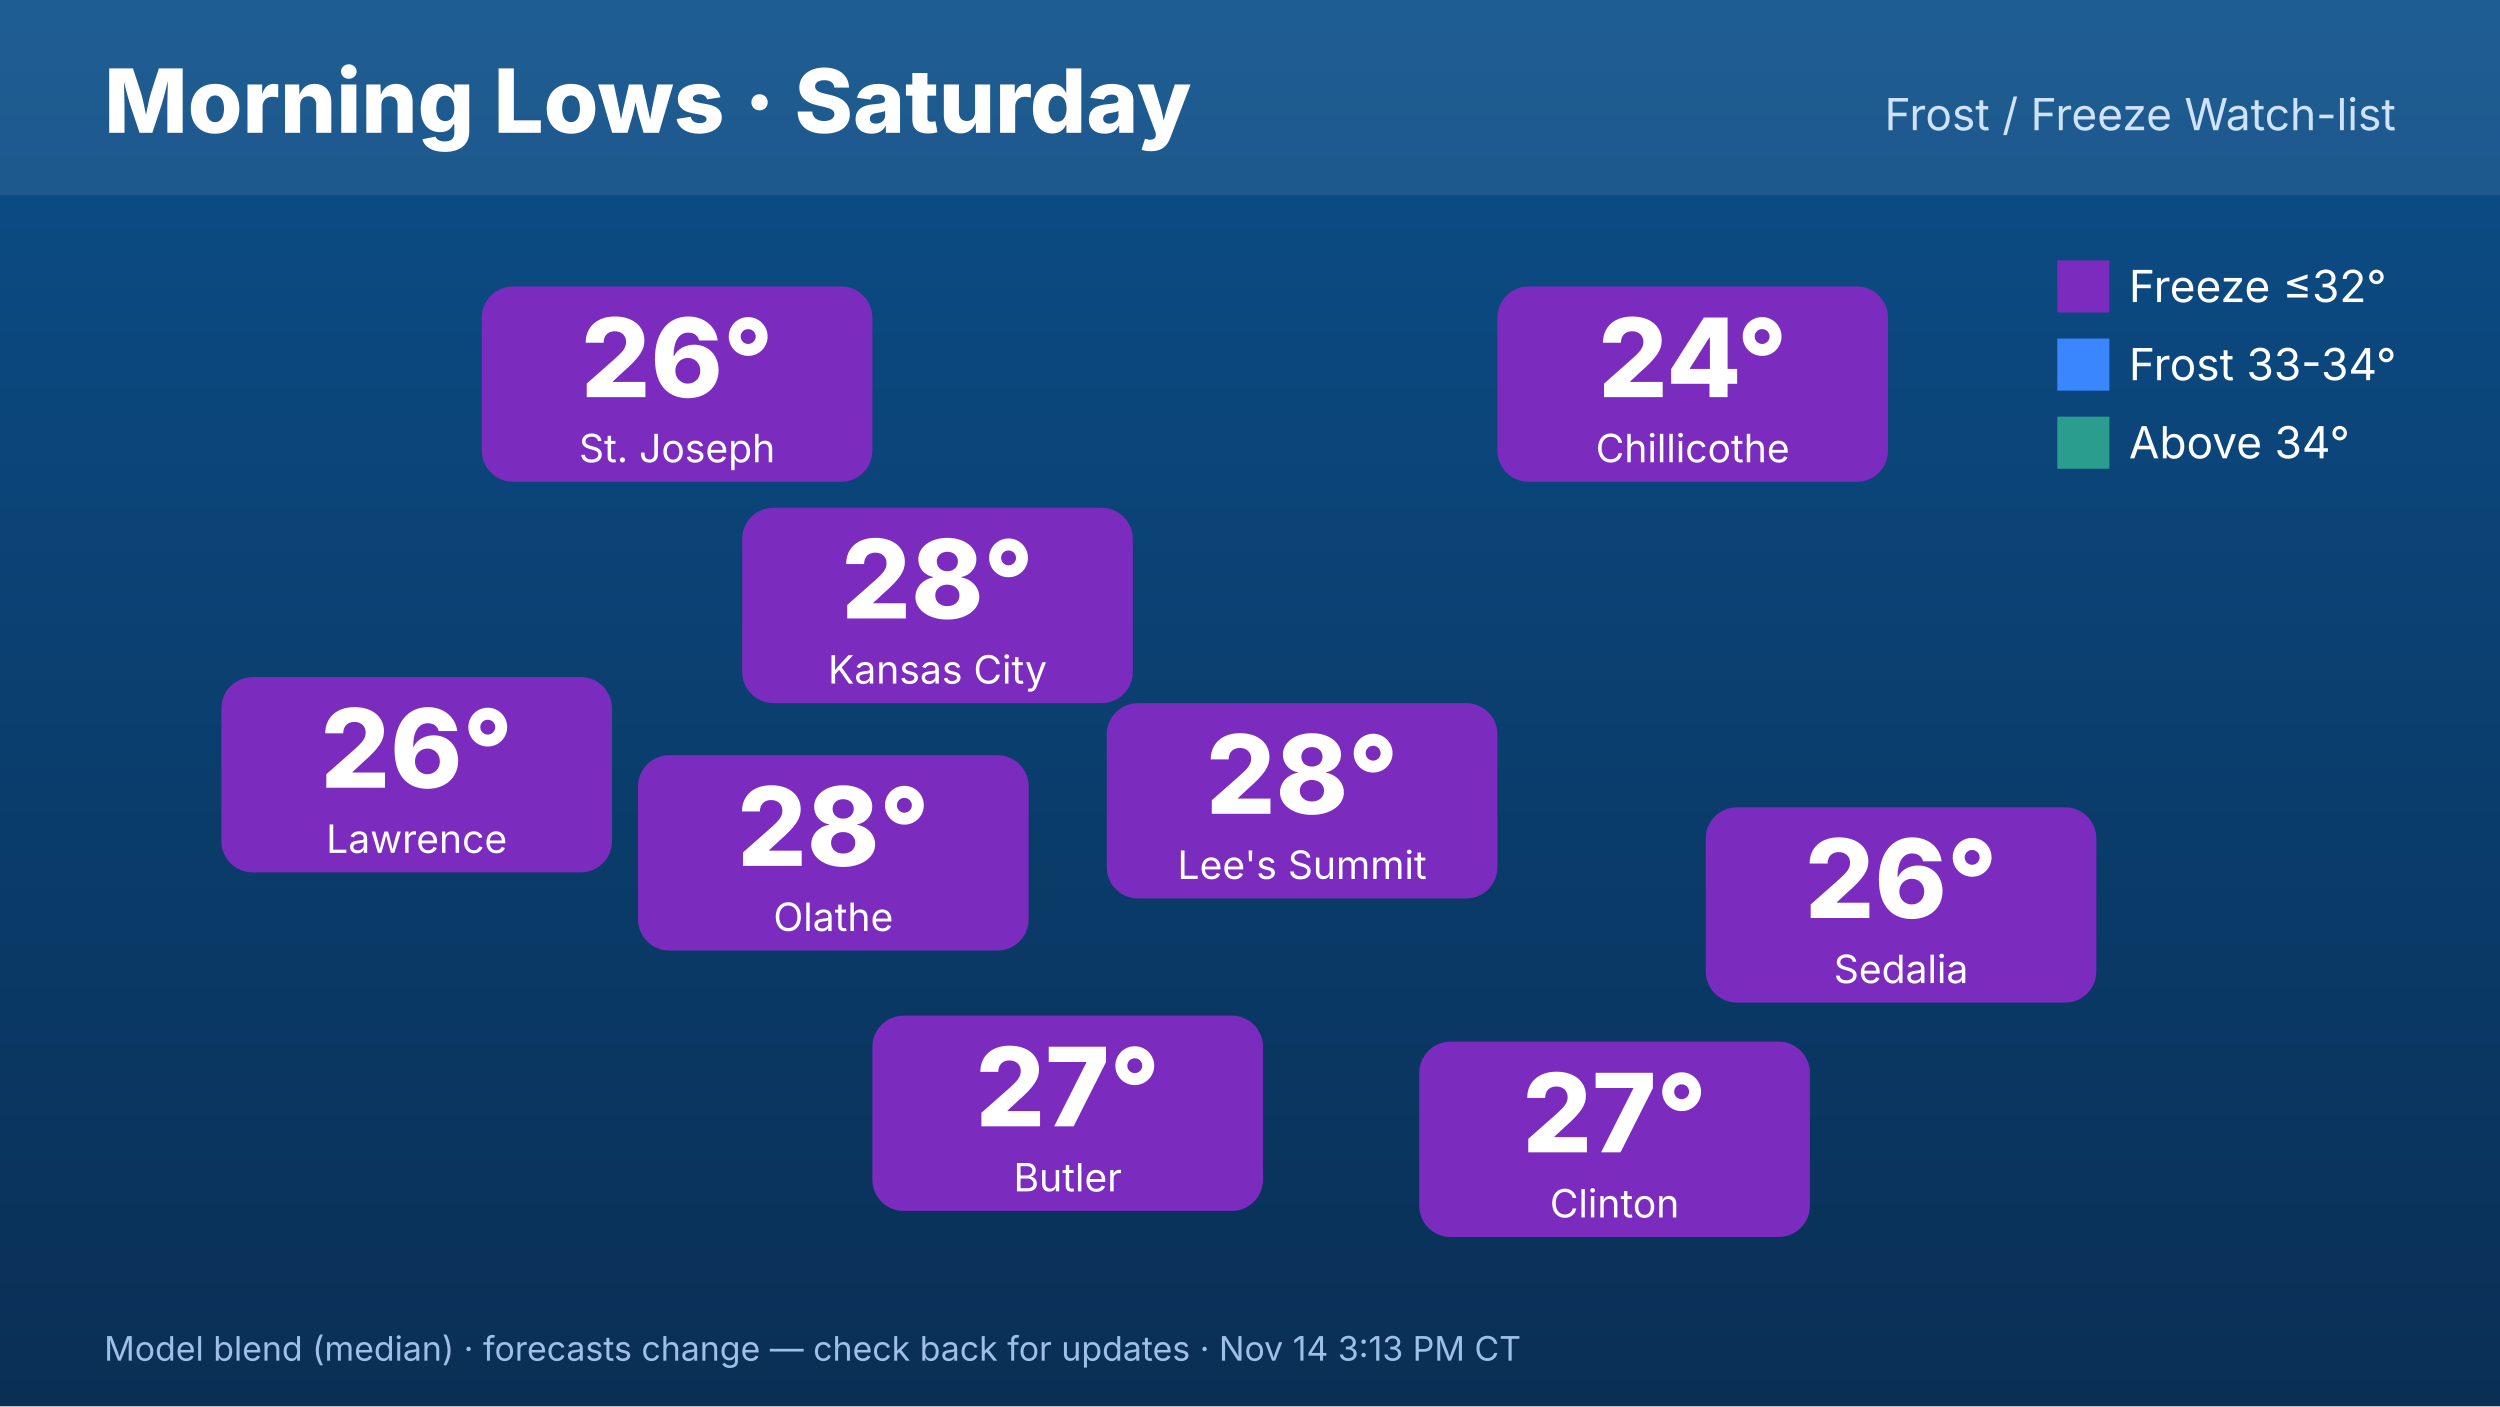
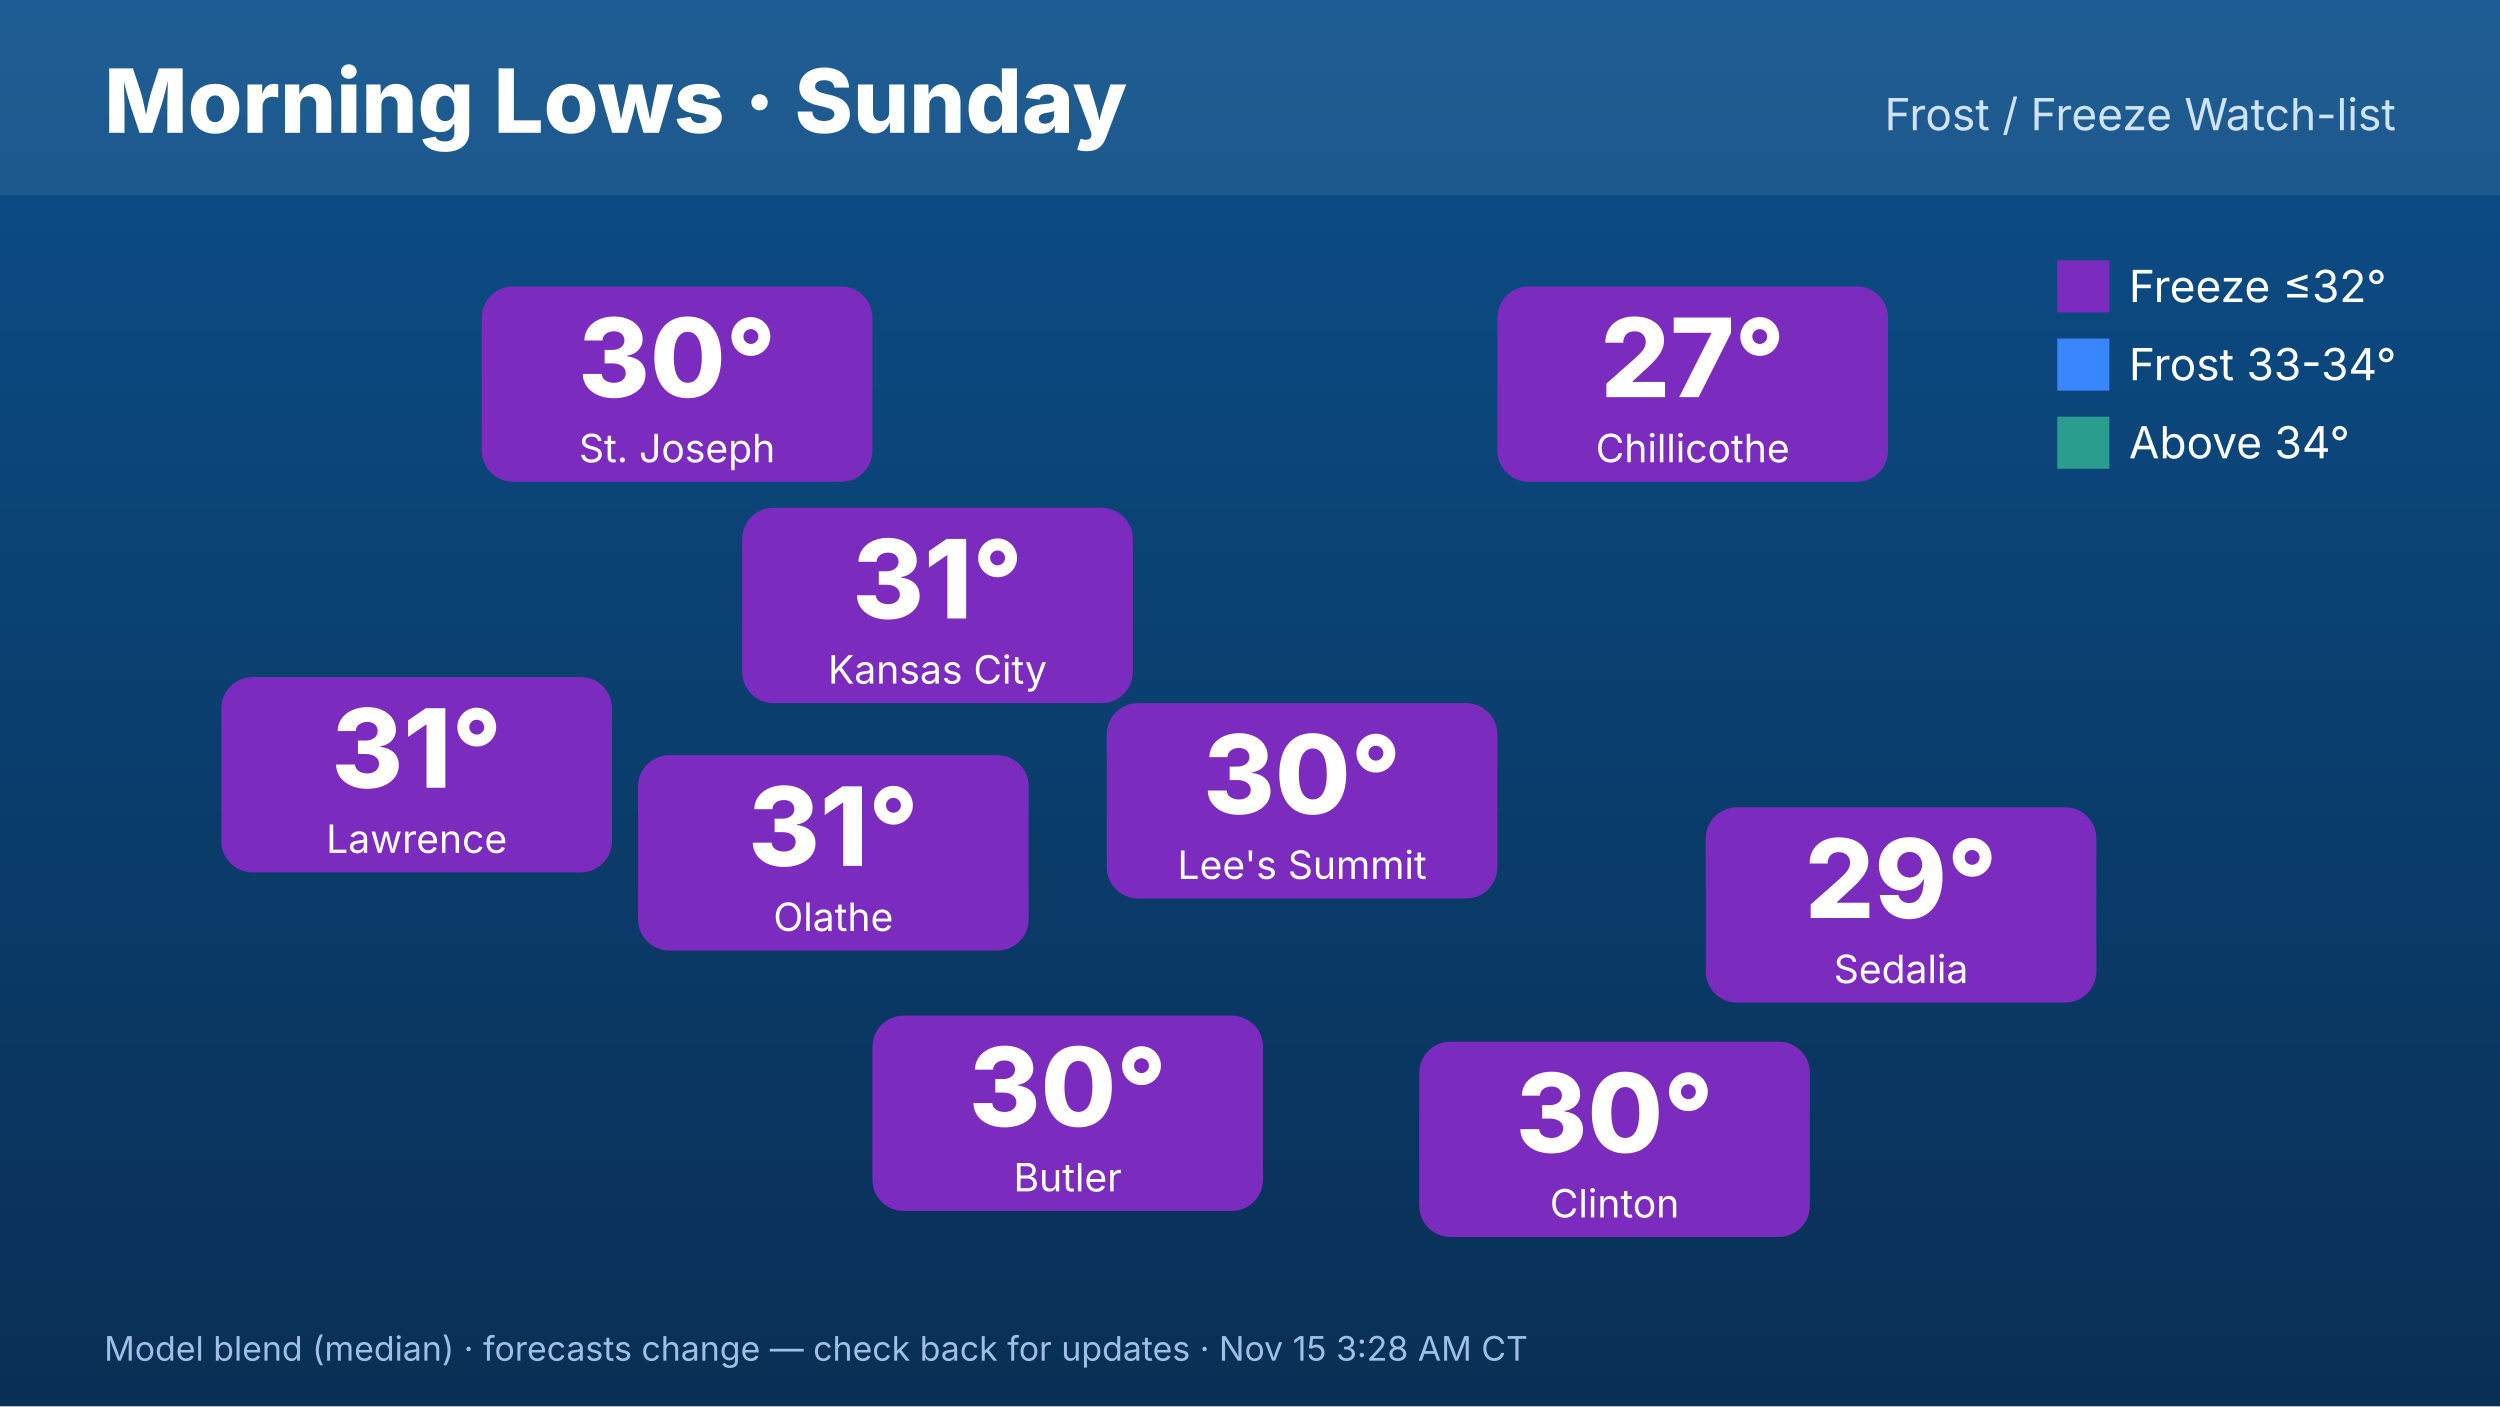
<svg xmlns="http://www.w3.org/2000/svg" width="1920" height="1080" viewBox="0 0 1920 1080" font-family="Inter,Helvetica,Arial,sans-serif">
  <defs>
    <linearGradient id="bg" x1="0" y1="0" x2="0" y2="1">
      <stop offset="0" stop-color="#0b4f8a" />
      <stop offset="1" stop-color="#0a2f55" />
    </linearGradient>
  </defs>
  <rect width="1920" height="1080" fill="url(#bg)" />
  <rect x="0" y="0" width="1920" height="150" fill="#ffffff" opacity=".08" />
-   <text x="80" y="102" font-size="68" font-weight="800" fill="#fff">Morning Lows · Saturday</text>
+   <text x="80" y="102" font-size="68" font-weight="800" fill="#fff">Morning Lows · Sunday</text>
  <text x="1840" y="100" font-size="34" fill="#cfe3ff" text-anchor="end">Frost / Freeze Watch-list</text>
  <rect x="570" y="390" width="300" height="150" rx="24" fill="#7b2cbf" />
-   <text x="720" y="475" font-size="84" font-weight="800" fill="#fff" text-anchor="middle">28°</text>
+   <text x="720" y="475" font-size="84" font-weight="800" fill="#fff" text-anchor="middle">31°</text>
  <text x="720" y="525" font-size="30" fill="#fff" text-anchor="middle">Kansas City</text>
  <rect x="370" y="220" width="300" height="150" rx="24" fill="#7b2cbf" />
-   <text x="520" y="305" font-size="84" font-weight="800" fill="#fff" text-anchor="middle">26°</text>
+   <text x="520" y="305" font-size="84" font-weight="800" fill="#fff" text-anchor="middle">30°</text>
  <text x="520" y="355" font-size="30" fill="#fff" text-anchor="middle">St. Joseph</text>
  <rect x="170" y="520" width="300" height="150" rx="24" fill="#7b2cbf" />
-   <text x="320" y="605" font-size="84" font-weight="800" fill="#fff" text-anchor="middle">26°</text>
+   <text x="320" y="605" font-size="84" font-weight="800" fill="#fff" text-anchor="middle">31°</text>
  <text x="320" y="655" font-size="30" fill="#fff" text-anchor="middle">Lawrence</text>
  <rect x="1150" y="220" width="300" height="150" rx="24" fill="#7b2cbf" />
-   <text x="1300" y="305" font-size="84" font-weight="800" fill="#fff" text-anchor="middle">24°</text>
+   <text x="1300" y="305" font-size="84" font-weight="800" fill="#fff" text-anchor="middle">27°</text>
  <text x="1300" y="355" font-size="30" fill="#fff" text-anchor="middle">Chillicothe</text>
  <rect x="1310" y="620" width="300" height="150" rx="24" fill="#7b2cbf" />
-   <text x="1460" y="705" font-size="84" font-weight="800" fill="#fff" text-anchor="middle">26°</text>
+   <text x="1460" y="705" font-size="84" font-weight="800" fill="#fff" text-anchor="middle">29°</text>
  <text x="1460" y="755" font-size="30" fill="#fff" text-anchor="middle">Sedalia</text>
  <rect x="1090" y="800" width="300" height="150" rx="24" fill="#7b2cbf" />
-   <text x="1240" y="885" font-size="84" font-weight="800" fill="#fff" text-anchor="middle">27°</text>
+   <text x="1240" y="885" font-size="84" font-weight="800" fill="#fff" text-anchor="middle">30°</text>
  <text x="1240" y="935" font-size="30" fill="#fff" text-anchor="middle">Clinton</text>
  <rect x="670" y="780" width="300" height="150" rx="24" fill="#7b2cbf" />
-   <text x="820" y="865" font-size="84" font-weight="800" fill="#fff" text-anchor="middle">27°</text>
+   <text x="820" y="865" font-size="84" font-weight="800" fill="#fff" text-anchor="middle">30°</text>
  <text x="820" y="915" font-size="30" fill="#fff" text-anchor="middle">Butler</text>
  <rect x="490" y="580" width="300" height="150" rx="24" fill="#7b2cbf" />
-   <text x="640" y="665" font-size="84" font-weight="800" fill="#fff" text-anchor="middle">28°</text>
+   <text x="640" y="665" font-size="84" font-weight="800" fill="#fff" text-anchor="middle">31°</text>
  <text x="640" y="715" font-size="30" fill="#fff" text-anchor="middle">Olathe</text>
  <rect x="850" y="540" width="300" height="150" rx="24" fill="#7b2cbf" />
-   <text x="1000" y="625" font-size="84" font-weight="800" fill="#fff" text-anchor="middle">28°</text>
+   <text x="1000" y="625" font-size="84" font-weight="800" fill="#fff" text-anchor="middle">30°</text>
  <text x="1000" y="675" font-size="30" fill="#fff" text-anchor="middle">Lee's Summit</text>
  <g font-size="34" fill="#fff">
    <rect x="1580" y="200" width="40" height="40" fill="#7b2cbf" />
    <text x="1635" y="232">Freeze ≤32°</text>
    <rect x="1580" y="260" width="40" height="40" fill="#3a86ff" />
    <text x="1635" y="292">Frost 33-34°</text>
    <rect x="1580" y="320" width="40" height="40" fill="#2a9d8f" />
    <text x="1635" y="352">Above 34°</text>
  </g>
-   <text x="80" y="1045" font-size="26" fill="#9fc0e6">Model blend (median) · forecasts change — check back for updates · Nov 14 3:13 PM CT</text>
+   <text x="80" y="1045" font-size="26" fill="#9fc0e6">Model blend (median) · forecasts change — check back for updates · Nov 15 3:28 AM CT</text>
</svg>
